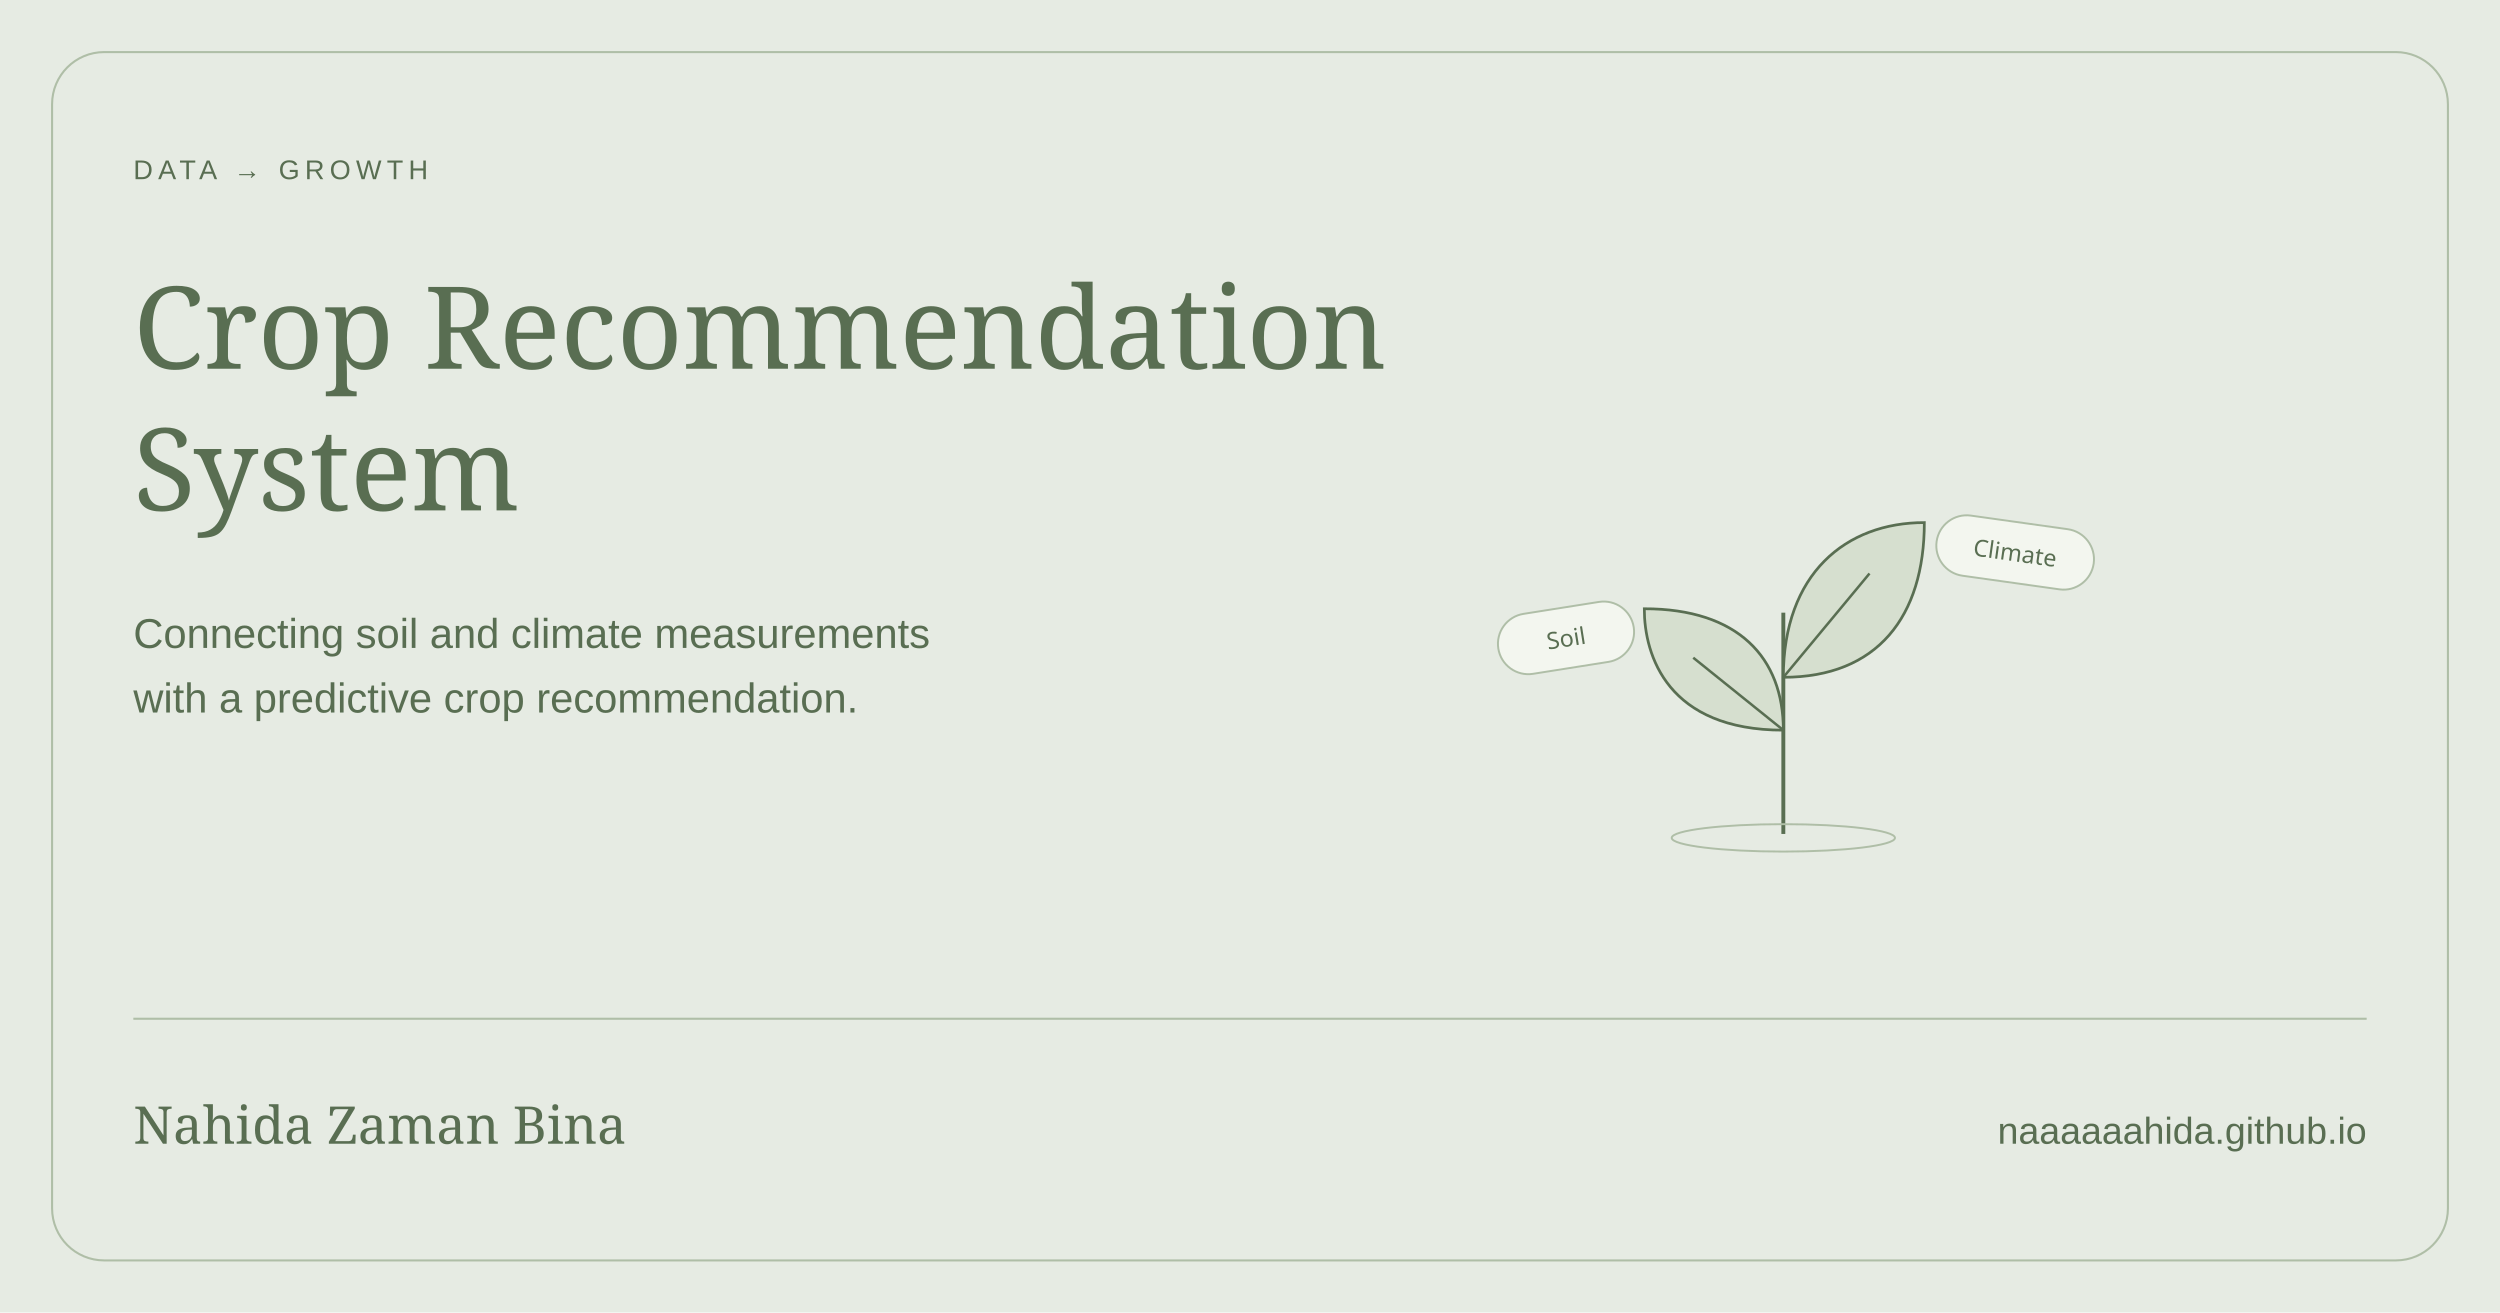
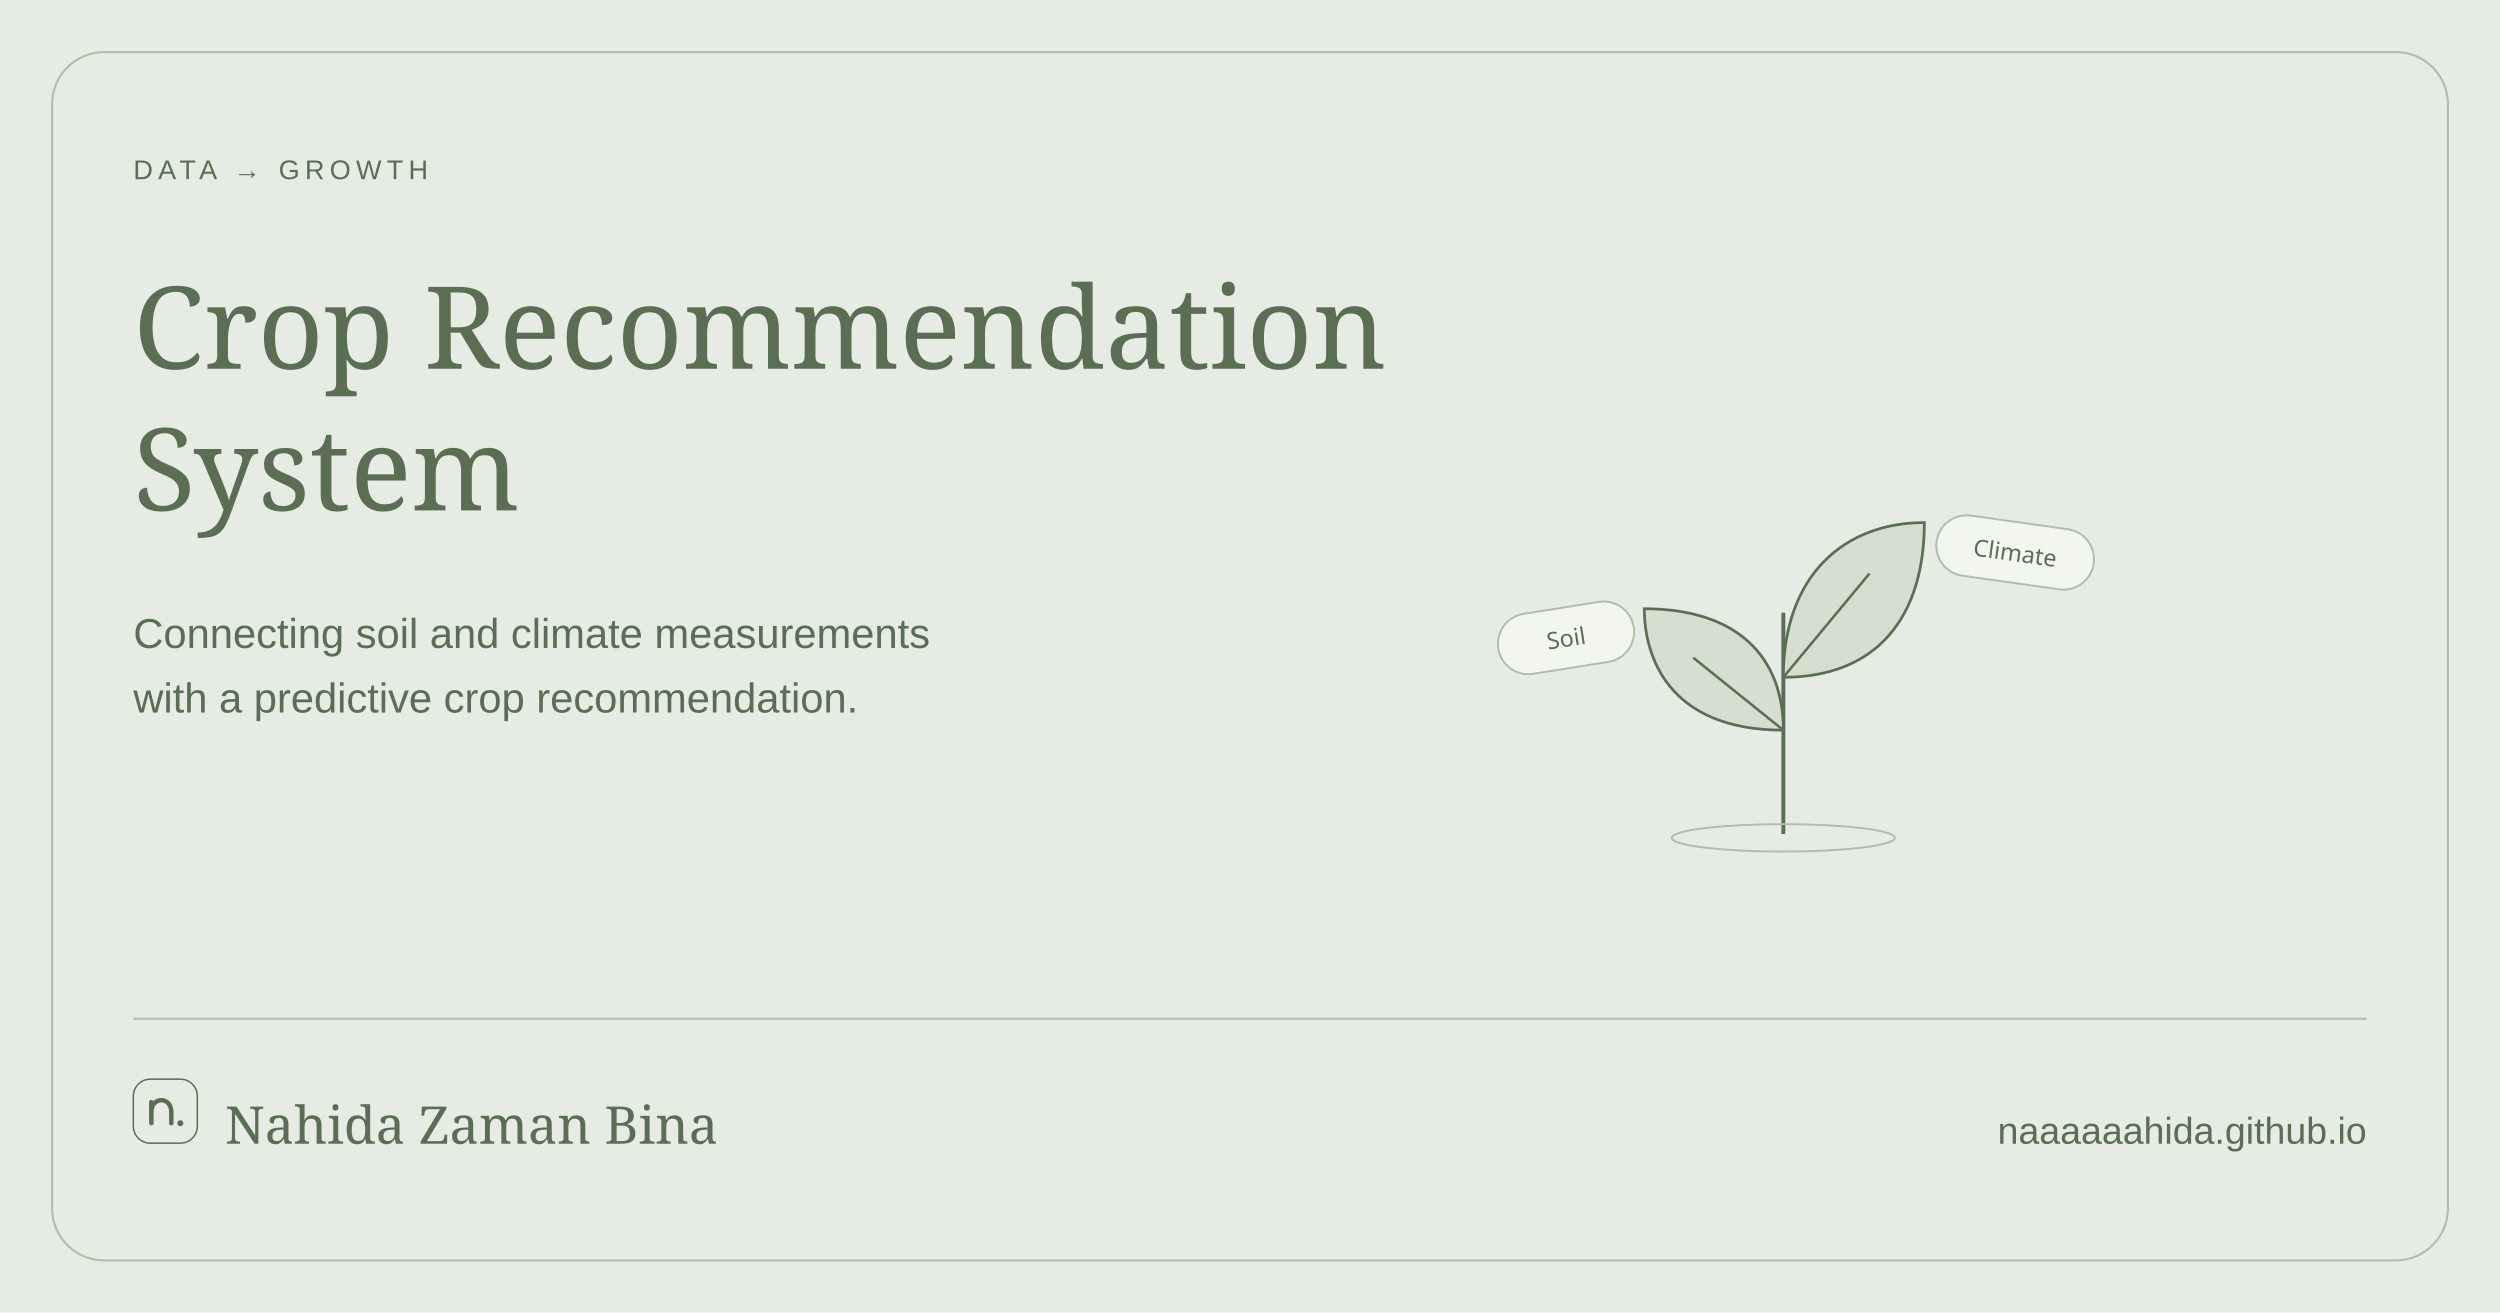
<svg xmlns="http://www.w3.org/2000/svg" width="1200" height="630" viewBox="0 0 1200 630">
  <rect width="1200" height="630" fill="#e6ebe3" />
  <rect x="25" y="25" width="1150" height="580" rx="25" stroke="#afbea7" fill="none" />
  <text x="64" y="86" fill="#596e52" font-family="Arial,sans-serif" font-size="13" letter-spacing="2.5">DATA → GROWTH</text>
  <text x="64" y="177" fill="#596e52" font-family="Georgia,serif" font-size="55">Crop Recommendation</text>
  <text x="64" y="245" fill="#596e52" font-family="Georgia,serif" font-size="55">System</text>
  <text x="64" y="311" fill="#596e52" font-family="Arial,sans-serif" font-size="20">Connecting soil and climate measurements</text>
  <text x="64" y="342" fill="#596e52" font-family="Arial,sans-serif" font-size="20">with a predictive crop recommendation.</text>
  <g transform="translate(574 170) scale(.94)">
    <path d="M300 245V132" stroke="#596e52" stroke-width="2" />
    <path d="M300 192c-59 0-71-38-71-62 48 0 71 25 71 62Z" fill="#d6dfcf" stroke="#596e52" stroke-width="1.4" />
    <path d="M300 165c0-53 32-79 72-79 0 48-24 79-72 79Z" fill="#d6dfcf" stroke="#596e52" stroke-width="1.4" />
    <path d="m254 155 46 37m0-27 44-53" stroke="#596e52" stroke-width="1.3" fill="none" />
    <ellipse cx="300" cy="247" rx="57" ry="7" stroke="#afbea7" fill="none" />
    <g transform="rotate(-9 185 145)">
      <rect x="154" y="130" width="70" height="31" rx="15.5" fill="#f3f6ef" stroke="#afbea7" />
      <text x="189" y="150" text-anchor="middle" font-family="sans-serif" font-size="12" fill="#596e52">Soil</text>
    </g>
    <g transform="rotate(8 413 100)">
      <rect x="378" y="85" width="81" height="31" rx="15.5" fill="#f3f6ef" stroke="#afbea7" />
      <text x="418.5" y="105" text-anchor="middle" font-family="sans-serif" font-size="12" fill="#596e52">Climate</text>
    </g>
  </g>
  <path d="M64 489h1072" stroke="#afbea7" />
-   <text x="64" y="549" fill="#596e52" font-family="Georgia,serif" font-size="25">Nahida Zaman Bina</text>
+   <text x="108" y="549" fill="#596e52" font-family="Georgia,serif" font-size="25">Nahida Zaman Bina</text>
  <text x="1136" y="549" text-anchor="end" fill="#596e52" font-family="Arial,sans-serif" font-size="18">naaaaaahida.github.io</text>
+   <g transform="translate(64 518) scale(.48)">
+     <rect width="64" height="64" rx="17" fill="none" stroke="#596e52" stroke-width="1.5" />
+     <path d="M18 44V23m0 10c0-8 5-12 10-12s10 4 10 12v11" fill="none" stroke="#596e52" stroke-width="4.5" stroke-linecap="round" />
+     <circle cx="47" cy="44" r="3" fill="#596e52" />
+   </g>
</svg>
